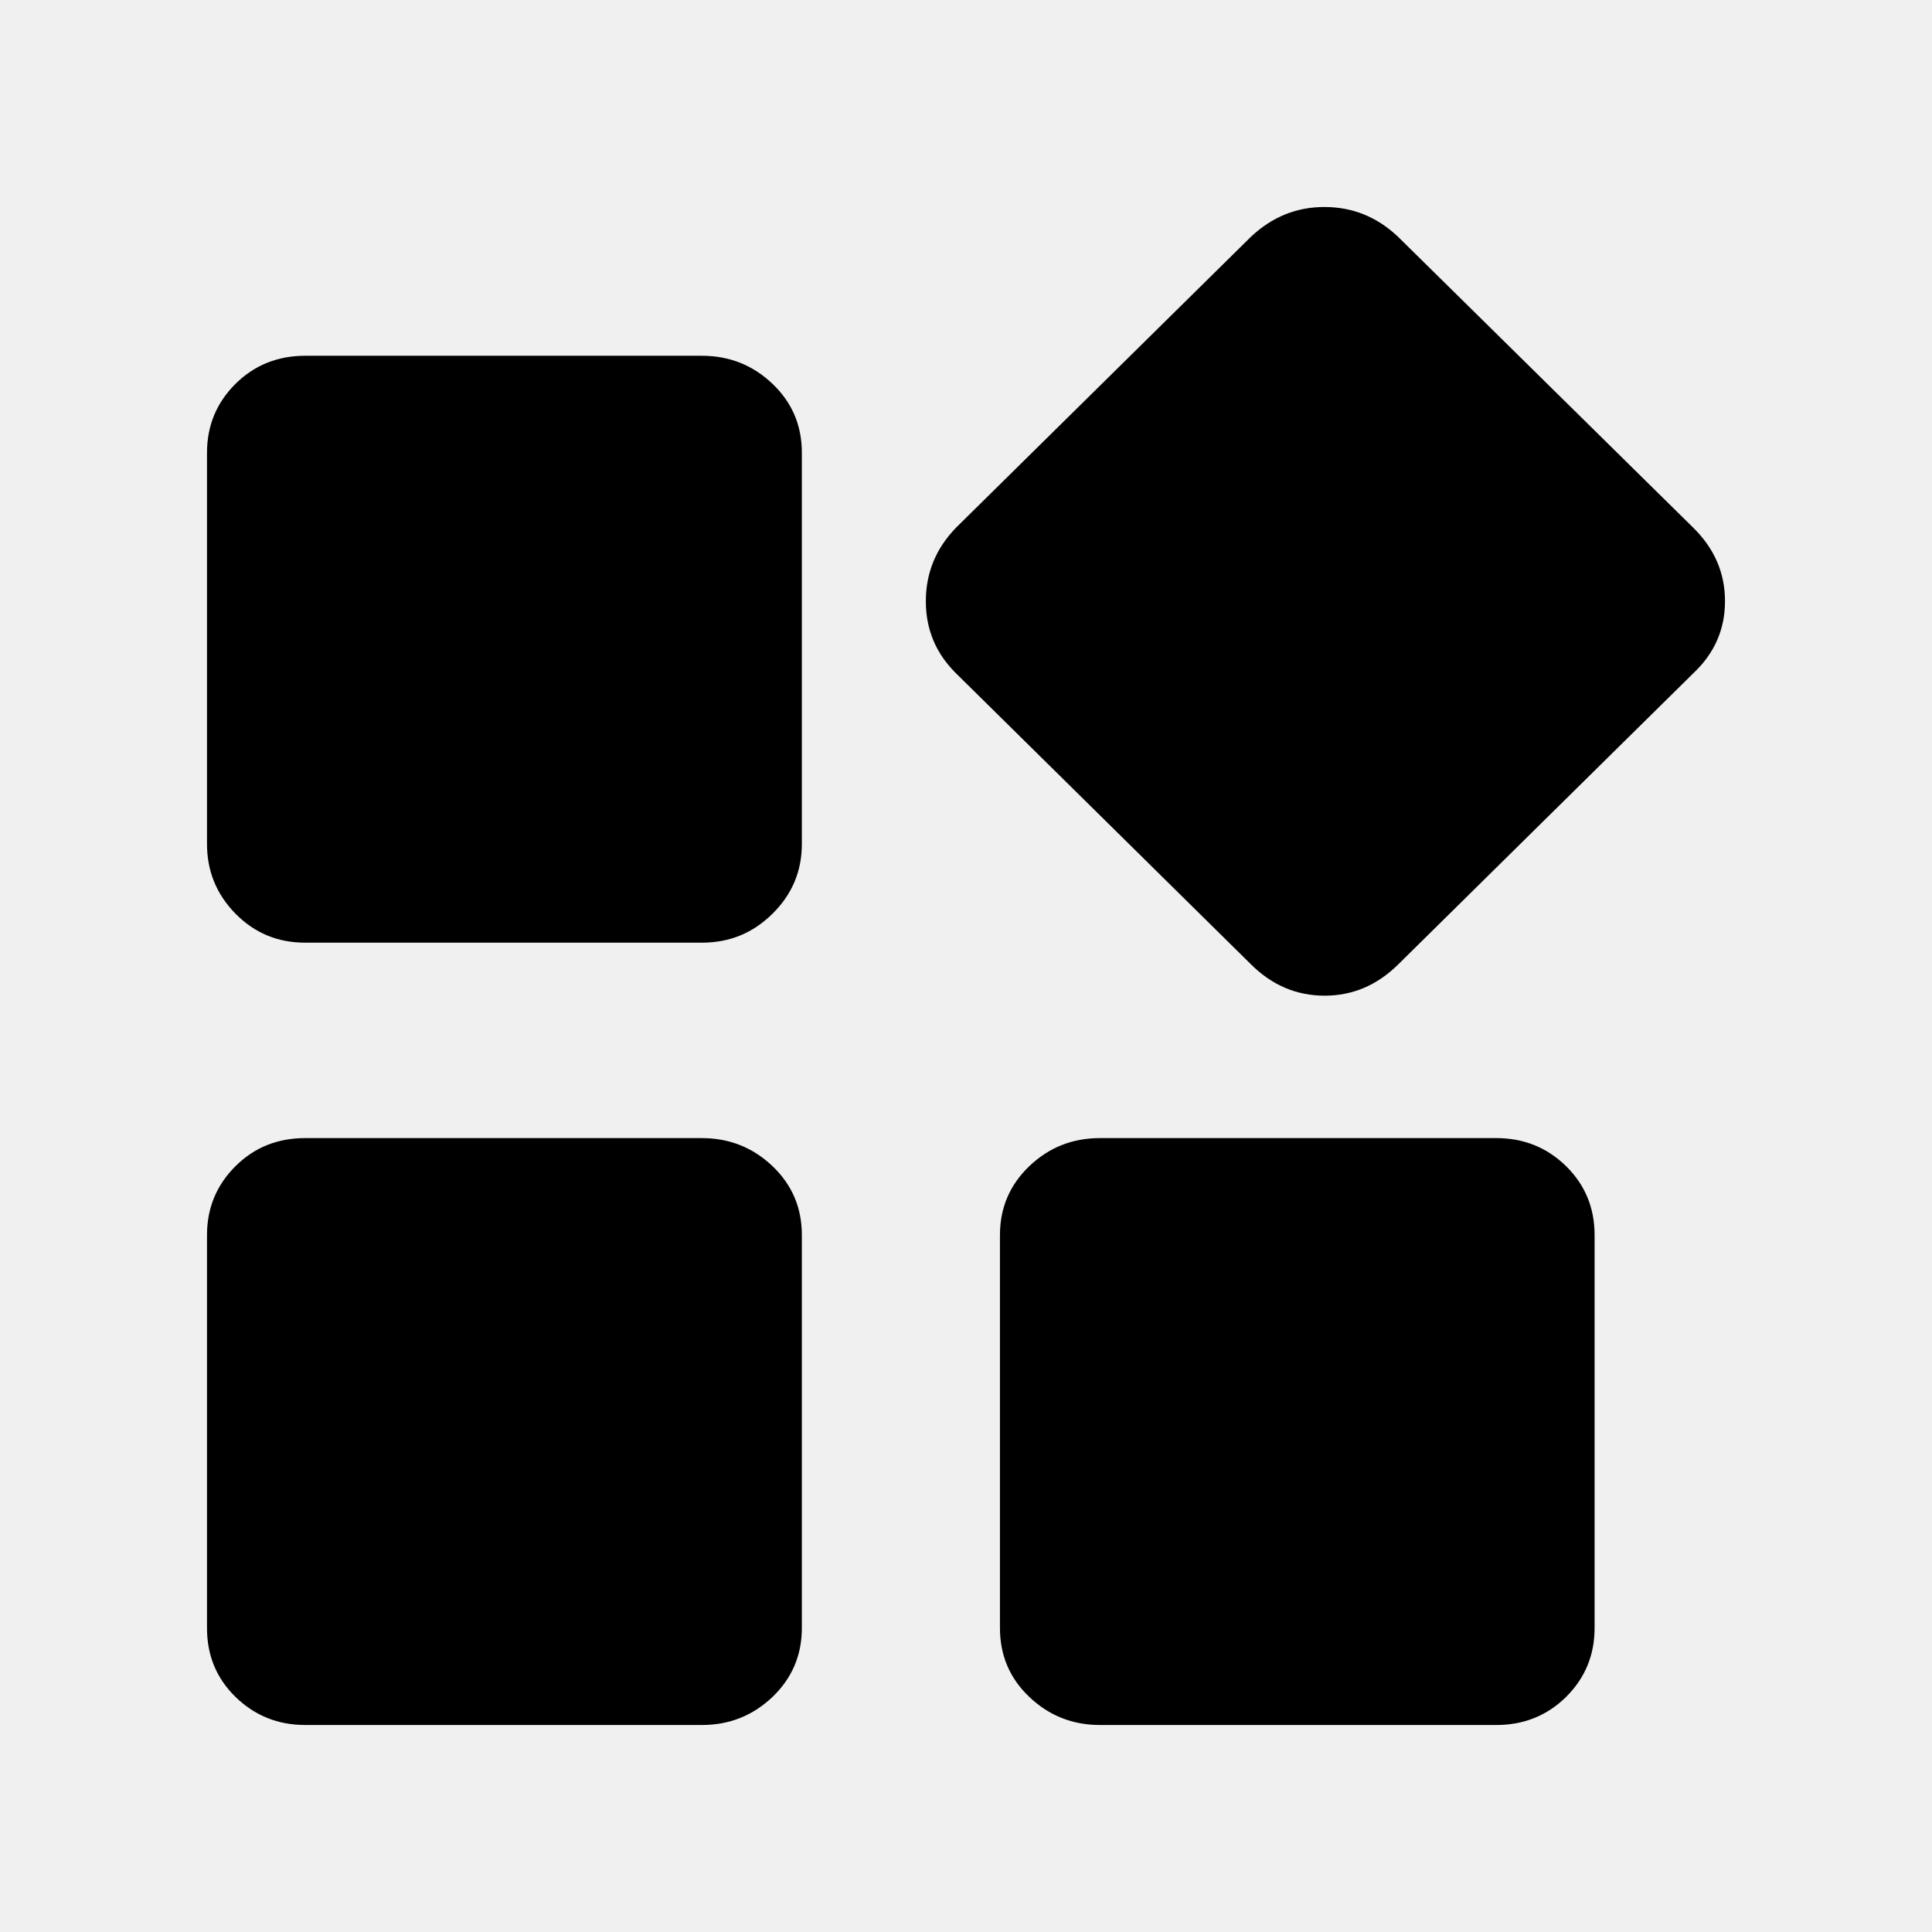
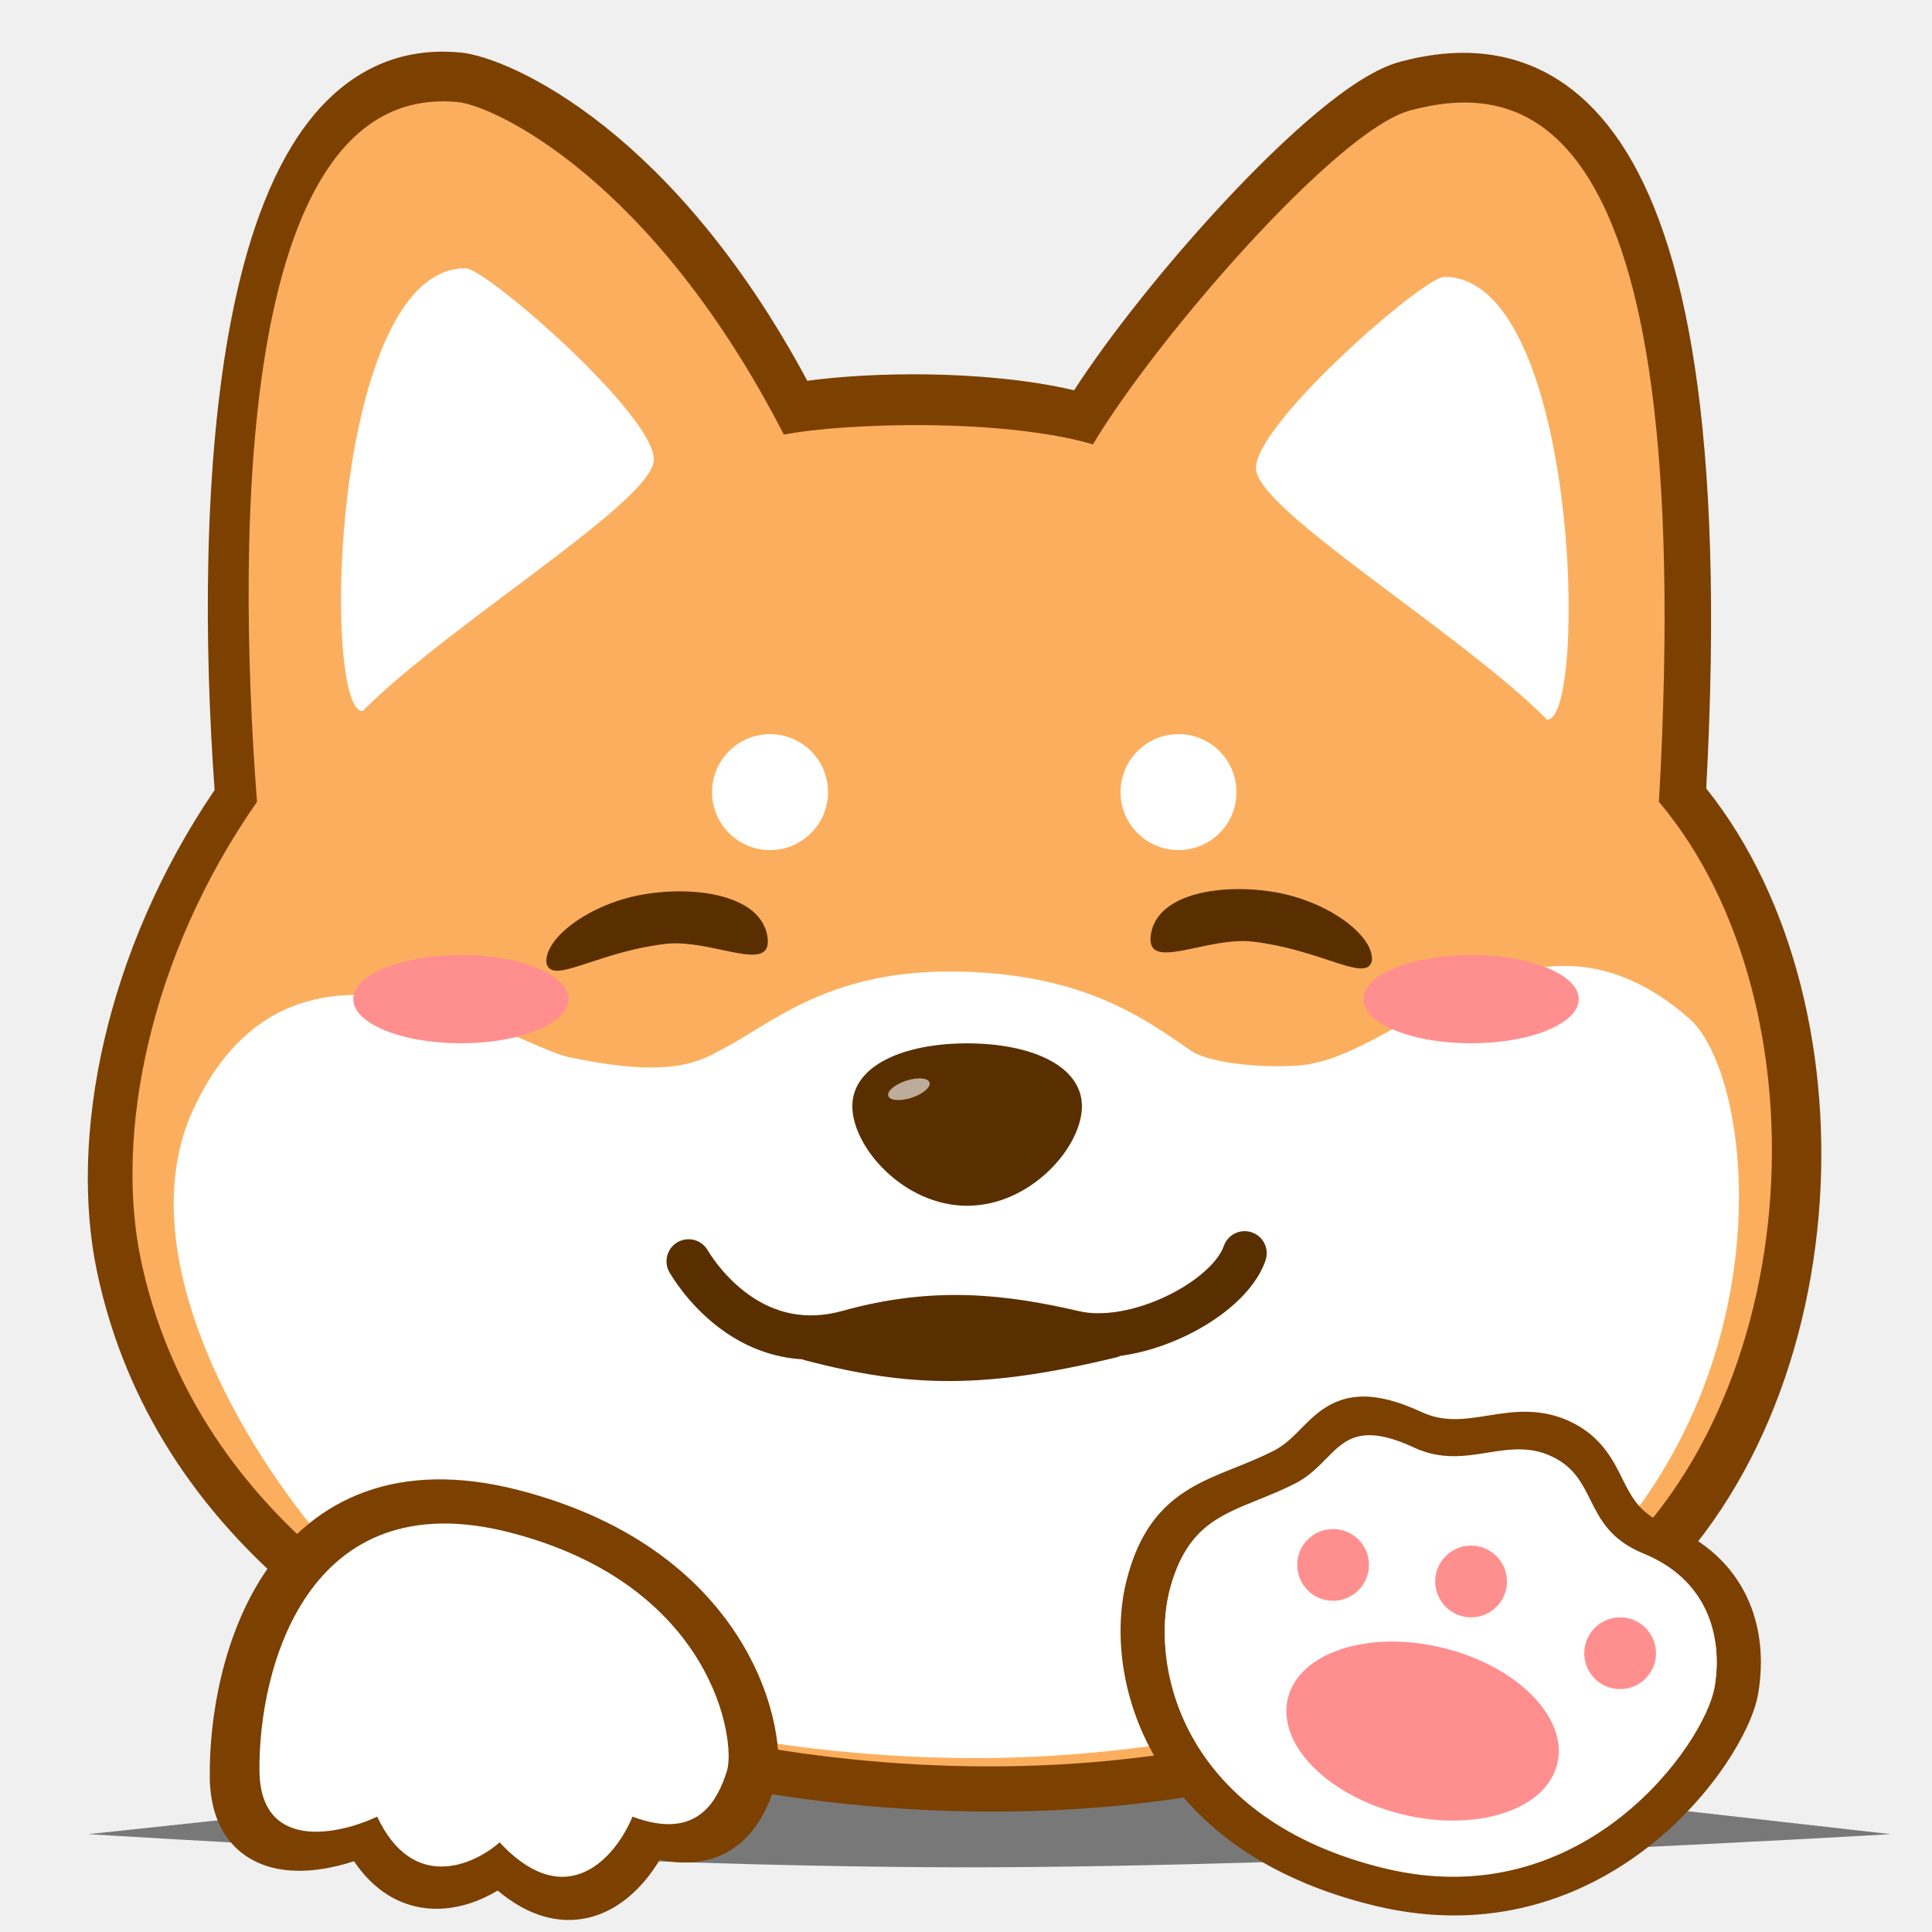
- <svg xmlns="http://www.w3.org/2000/svg" viewBox="0 0 28 28" fill="none">
-   <path d="M10.171 5.156C10.569 5.156 10.911 5.291 11.196 5.563C11.481 5.835 11.621 6.167 11.621 6.562V12.231C11.621 12.624 11.481 12.961 11.196 13.242C10.911 13.524 10.572 13.662 10.171 13.662H4.425C4.027 13.662 3.691 13.524 3.413 13.242C3.138 12.961 3 12.626 3 12.231V6.562C3 6.169 3.138 5.837 3.413 5.563C3.688 5.291 4.025 5.156 4.425 5.156H10.171ZM10.171 16.494C10.569 16.494 10.911 16.63 11.196 16.901C11.481 17.173 11.621 17.505 11.621 17.9V23.594C11.621 23.986 11.481 24.319 11.196 24.593C10.911 24.864 10.572 25 10.171 25H4.425C4.027 25 3.691 24.864 3.413 24.593C3.135 24.321 3 23.989 3 23.594V17.9C3 17.507 3.138 17.175 3.413 16.901C3.688 16.627 4.025 16.494 4.425 16.494H10.171ZM21.685 16.494C22.083 16.494 22.42 16.63 22.697 16.901C22.973 17.173 23.11 17.505 23.11 17.9V23.594C23.11 23.986 22.973 24.319 22.697 24.593C22.422 24.864 22.085 25 21.685 25H15.941C15.543 25 15.202 24.864 14.917 24.593C14.632 24.321 14.492 23.989 14.492 23.594V17.9C14.492 17.507 14.632 17.175 14.917 16.901C15.202 16.63 15.541 16.494 15.941 16.494H21.685ZM24.54 7.648C24.848 7.951 25 8.305 25 8.713C25 9.12 24.848 9.469 24.54 9.758L20.264 13.977C19.957 14.28 19.603 14.43 19.198 14.43C18.792 14.43 18.436 14.28 18.131 13.977L13.855 9.758C13.563 9.469 13.418 9.123 13.418 8.713C13.418 8.305 13.563 7.949 13.855 7.648L18.129 3.432C18.436 3.143 18.79 3 19.195 3C19.601 3 19.957 3.143 20.262 3.432L24.54 7.648Z" fill="currentColor" />
+ <svg xmlns="http://www.w3.org/2000/svg" t="1769309611294" class="icon" viewBox="0 0 1024 1024" version="1.1" p-id="2337" width="256" height="256">
+   <path d="M249.622 950.506s156.769-7.835 260.953-8.786c115.759-1.062 300.164 8.786 300.164 8.786l191.318 21.633s-298.897 17.712-491.482 17.578C321.682 989.585 46.811 972.139 46.811 972.139l202.811-21.633z" fill="#000000" opacity=".5" p-id="2338" />
+   <path d="M151.368 174.431c-14.789 75.773-13.801 172.251-8.052 247.217l0.401 5.211-2.996 4.286c-56.241 80.481-74.205 173.246-60.583 237.261 27.657 129.992 142.19 193.966 207.454 220.555 52.909 21.557 144.662 43.069 246.31 41.937 101.587-1.129 211.658-24.848 302.607-92.201 58.216-43.11 91.37-117.83 98.243-196.476 6.878-78.699-12.847-158.261-56.516-210.022l-3.751-4.447 0.328-5.81c10.954-193.644-11.413-286.937-40.164-329.956-13.918-20.825-29.134-29.579-43.064-32.917-14.418-3.458-28.997-1.48-41.806 1.89-6.557 1.726-17.879 8.572-32.982 21.156-14.52 12.101-30.881 28.069-47.259 45.694-32.867 35.357-64.667 76.127-80.949 103.409l-5.796 9.713-10.86-3.166c-22.51-6.562-51.598-9.576-79.694-10.053-28.063-0.474-53.909 1.6-69.641 4.623l-10.758 2.066-5.009-9.743c-34.965-67.991-73.198-109.752-104.401-134.603-31.741-25.284-55.442-32.519-61.036-33.072-23.508-2.323-41.495 7.367-56.221 27.385-15.272 20.758-26.387 52.037-33.807 90.065z m10.24-107.403c19.585-26.624 46.928-42.692 82.666-39.164 13.332 1.317 42.279 12.139 76.385 39.304 33.093 26.361 71.812 68.667 107.233 134.671 17.633-2.434 40.764-3.789 64.843-3.382 25.401 0.433 52.78 2.832 76.566 8.391 18.602-28.815 48.538-66.396 78.807-98.962 16.893-18.172 34.172-35.094 49.962-48.251 15.211-12.671 30.872-23.447 44.266-26.969 14.986-3.944 34.965-7.109 56.068-2.048 21.589 5.176 42.853 18.602 60.571 45.112 34.178 51.141 55.609 151.649 45.363 342.156 47.244 59.117 66.736 144.767 59.559 226.883-7.367 84.299-43.125 167.933-109.975 217.442-97.435 72.151-214.18 96.768-319.696 97.941-105.449 1.176-201.073-21.036-257.674-44.096-67.239-27.393-194.177-96.534-225.034-241.559-15.331-72.063 4.5-170.832 62.239-255.783-5.48-75.22-6.29-172.079 8.894-249.885 7.739-39.664 19.912-75.914 38.953-101.8z" fill="#7C4000" p-id="2339" />
+   <path d="M242.834 54.126c-115.744-11.445-117.921 223.329-106.616 370.866-56.794 81.355-75.715 176.049-61.446 243.182 28.578 134.466 146.517 199.551 211.234 225.947 106.967 43.625 366.074 85.516 550.09-50.905 122.169-90.568 134.633-309.704 43.178-418.225C900.707 45.717 801.821 44.21 747.52 58.514c-38.979 10.269-135.033 121.312-168.229 177.006-47.429-13.839-130.601-11.559-163.84-5.17C345.41 94.006 261.322 55.954 242.834 54.126z" fill="#FBAF5E" p-id="2340" />
+   <path d="M301.349 560.274c41.636 8.765 62.903 6.609 78.994-2.926 26.331-12.677 55.445-42.423 122.88-42.423 73.143 0 106.789 27.794 128.731 42.423 7.753 5.17 33.646 9.21 57.051 7.314 54.126-4.389 122.88-98.011 206.263-24.869 31.451 27.589 49.237 161.751-32.183 266.24-87.771 112.643-276.48 125.806-345.234 125.806-136.116 0-258.926-38.034-311.589-80.457S61.054 677.654 102.4 588.069c52.663-114.103 171.154-33.646 198.949-27.794z" fill="#FFFFFF" p-id="2341" />
+   <path d="M670.814 667.885a11.703 11.703 0 0 0-22.162-7.525c-1.235 3.634-4.374 8.251-9.845 13.201-5.36 4.851-12.355 9.473-20.234 13.271-16.127 7.779-33.748 11.1-46.466 8.151-38.309-8.882-77.014-13.727-125.42-0.225-20.577 5.74-36.49 0.477-48.383-7.54-12.256-8.259-20.164-19.465-23.254-24.62a11.703 11.703 0 1 0-20.076 12.031c4.078 6.805 14.119 21.13 30.252 32.001 10.682 7.197 24.058 12.864 39.857 13.818 0.415 0.181 0.848 0.334 1.302 0.451 57.195 15.053 96.715 14.959 165.189-1.413 0.764-0.184 1.48-0.459 2.139-0.816 12.165-1.618 24.333-5.597 35.03-10.755 9.564-4.614 18.505-10.424 25.77-16.998 7.156-6.478 13.33-14.28 16.302-23.031z m-133.614 44.196c-20.193-2.894-40.691-3.417-63.389 0.503 20.626 2.595 40.504 2.475 63.389-0.503zM610.085 494.715c-2.335 13.189 9.102 10.752 24.058 7.566 9.479-2.019 20.372-4.342 30.068-3.177 15.995 1.919 29.471 6.358 39.816 9.763 13.312 4.383 21.44 7.06 23.087 0.477 1.463-13.166-22.721-31.405-50.749-36.364-28.028-4.962-62.467 0.19-66.279 21.735zM406.674 495.909c2.335 13.189-9.102 10.752-24.058 7.566-9.479-2.019-20.372-4.342-30.068-3.177-15.995 1.919-29.471 6.358-39.819 9.766-13.309 4.383-21.44 7.06-23.084 0.474-1.463-13.166 22.721-31.405 50.749-36.364 28.028-4.962 62.464 0.19 66.279 21.735z m105.928 143.176c33.605 0 60.846-31.074 60.846-52.73 0-21.656-27.241-33.359-60.846-33.359-33.602 0-60.843 11.703-60.843 33.359 0 21.656 27.241 52.73 60.843 52.73z" fill="#5A2F00" p-id="2342" />
+   <path d="M492.649 573.715c0.816 2.484-3.408 6.106-9.435 8.09-6.03 1.984-11.58 1.58-12.396-0.901-0.819-2.484 3.406-6.103 9.435-8.09 6.03-1.984 11.58-1.58 12.396 0.901z" fill="#FFFFFF" opacity=".6" p-id="2343" />
+   <path d="M408.137 450.56c16.966 0 30.72-13.754 30.72-30.72s-13.754-30.72-30.72-30.72-30.72 13.754-30.72 30.72 13.754 30.72 30.72 30.72z m216.503 0c16.966 0 30.72-13.754 30.72-30.72s-13.754-30.72-30.72-30.72-30.72 13.754-30.72 30.72 13.754 30.72 30.72 30.72z" fill="#FFFFFF" p-id="2344" />
+   <path d="M779.703 552.96c31.51 0 57.051-10.48 57.051-23.406s-25.541-23.406-57.051-23.406-57.051 10.48-57.051 23.406 25.541 23.406 57.051 23.406z m-535.406 0c31.51 0 57.051-10.48 57.051-23.406s-25.541-23.406-57.051-23.406-57.051 10.48-57.051 23.406 25.541 23.406 57.051 23.406z" fill="#FF8F8E" p-id="2345" />
+   <path d="M685.577 789.861c7.806-3.956 13.447-9.058 17.885-13.435 1.243-1.229 2.335-2.329 3.324-3.329l0.003-0.003c2.858-2.891 4.868-4.918 7.273-6.638 2.554-1.829 5.038-2.85 8.736-2.844 4.152 0.006 10.579 1.322 20.726 5.995 18.666 8.596 35.179 5.966 48.008 3.923l0.65-0.105c13.315-2.115 22.063-3.218 31.75 2.048 7.551 4.108 10.275 9.479 14.939 18.672 0.524 1.027 1.068 2.104 1.647 3.23 5.857 11.393 14.026 24.365 34.842 32.832 15.079 6.132 24.245 15.483 29.304 26.094 5.152 10.802 6.451 23.78 4.119 37.475-0.922 5.41-5.184 15.84-13.745 28.485-8.368 12.355-20.231 25.928-35.287 37.771-29.945 23.555-72.192 40.117-125.349 27.347-54.591-13.116-85.416-39.614-101.531-67.013-16.323-27.753-18.069-57.262-13.081-76.981 5.032-19.892 13.028-28.333 22.633-34.155 5.296-3.21 11.349-5.77 18.771-8.757l2.142-0.857c6.715-2.692 14.336-5.746 22.241-9.754z m67.736-41.516c-11.717-5.395-21.639-8.128-30.486-8.139-9.301-0.012-16.469 2.981-22.385 7.212-4.193 2.999-8.087 6.951-11.229 10.141l-0.009 0.012c-0.775 0.787-1.507 1.527-2.183 2.194-3.833 3.783-7.437 6.893-12.028 9.222-6.937 3.514-13.616 6.194-20.424 8.926l-2.112 0.848c-7.332 2.949-15.041 6.132-22.168 10.454-15.249 9.242-26.764 23.031-33.192 48.429-6.469 25.574-3.906 61.422 15.597 94.585 19.713 33.517 56.232 63.491 116.242 77.909 61.446 14.76 110.879-4.646 145.285-31.712 17.121-13.467 30.6-28.868 40.196-43.043 9.4-13.888 15.714-27.549 17.44-37.68 2.958-17.388 1.58-35.436-6.068-51.475-7.736-16.226-21.492-29.52-41.612-37.704-13.549-5.509-18.283-12.976-22.844-21.852-0.497-0.968-1.006-1.992-1.533-3.057l-0.009-0.018c-4.421-8.926-10.351-20.895-24.681-28.687-17.113-9.304-33.145-6.747-45.744-4.737l-0.863 0.138c-13.119 2.086-23.318 3.502-35.19-1.966z m-612.867 193.331c-0.322-27.408 6.194-66.057 25.424-93.629 9.421-13.502 21.671-24.067 37.56-29.822 15.907-5.761 36.744-7.159 64.094-0.126 55.562 14.289 85.115 42.247 100.399 67.446 7.739 12.756 11.943 25.015 13.918 34.796 0.989 4.892 1.396 9.04 1.445 12.2 0.05 3.177-0.272 4.672-0.307 4.83l-0.003 0.015c-2.583 8.078-5.699 14.313-10.091 17.627-3.133 2.367-9.827 5.413-25.597-0.5l-13.289-4.982-5.383 13.131c-4.011 9.781-11.498 20.085-19.866 24.008-3.666 1.717-7.601 2.294-12.32 0.968-5.018-1.407-11.995-5.287-20.667-14.553l-9.699-10.36-10.65 9.377c-6.045 5.325-15.389 10.266-23.886 10.328a19.09 19.09 0 0 1-11.431-3.549c-3.856-2.686-8.435-7.671-12.756-16.884l-6.22-13.253-13.248 6.226c-10.187 4.789-23.991 8.485-34.02 7.001-4.582-0.679-7.376-2.273-9.172-4.38-1.831-2.153-4.128-6.615-4.236-15.916z m134.363-151.912c-31.803-8.177-58.798-7.209-81.341 0.951-22.557 8.169-39.38 23.081-51.592 40.594-24.035 34.453-31.042 79.974-30.688 110.706 0.164 13.953 3.719 25.738 11.22 34.544 7.537 8.85 17.554 12.929 27.156 14.354 12.932 1.913 26.723-0.69 38.064-4.43 4.596 6.834 9.857 12.3 15.743 16.404a48.342 48.342 0 0 0 28.368 8.801c12.142-0.088 23.289-4.412 32.042-9.655 8.09 6.805 16.334 11.416 24.746 13.777 11.99 3.362 23.122 1.811 32.636-2.648 12.844-6.018 22.282-17.034 28.534-27.484 16.372 3.508 30.056 0.81 40.817-7.314 12.168-9.19 17.505-23.239 20.328-32.06 2.487-7.777 2.142-19.553-0.325-31.759-2.607-12.911-7.993-28.368-17.581-44.172-19.362-31.928-55.384-64.474-118.129-80.609z" fill="#7C4000" p-id="2346" />
+   <path d="M702.824 773.202c10.199-10.369 18.625-18.941 46.721-5.942 14.283 6.609 26.764 4.614 38.821 2.689 12.054-1.925 23.684-3.783 36.273 3.092 10.102 5.521 14.117 13.564 18.294 21.931 5.181 10.38 10.614 21.267 28.23 28.464 32.592 13.315 42.446 42.13 37.549 71.045-4.898 28.915-68.564 121.441-174.677 95.832-106.113-25.612-124.709-105.071-114.097-147.204 8.212-32.607 25.354-39.515 46.773-48.143 6.255-2.519 12.876-5.187 19.746-8.686 7.028-3.578 11.87-8.502 16.366-13.078z m-502.901 189.654c-20.597 9.71-61.908 18.467-62.405-24.166-0.614-53.292 24.716-154.299 132.836-126.414 108.123 27.885 119.861 110.923 114.919 126.414-4.944 15.492-15.448 37.18-50.044 24.166-8.444 20.656-34.354 52.303-70.434 13.634-13.798 12.186-46.092 26.522-64.875-13.634z" fill="#FFFFFF" p-id="2347" />
+   <path d="M706.56 848.457a19.017 19.017 0 1 0 0-38.034 19.017 19.017 0 0 0 0 38.034z m73.143 8.777a19.017 19.017 0 1 0 0-38.034 19.017 19.017 0 0 0 0 38.034z m98.011 19.017a19.017 19.017 0 1 1-38.034 0 19.017 19.017 0 0 1 38.034 0z m-134.463 85.393c39.433 9.599 76.209-2.376 82.142-26.747 5.933-24.371-21.223-51.911-60.653-61.513-39.433-9.599-76.209 2.376-82.142 26.747-5.933 24.374 21.223 51.914 60.653 61.513z" fill="#FF8F8E" p-id="2348" />
+   <path d="M192.214 376.838c-21.931 0.767-16.817-235.263 54.731-234.651 11.761 0.886 102.33 79.852 99.498 102.42-1.615 12.873-36.864 39.292-75.244 68.058-28.889 21.653-59.553 44.635-78.986 64.173z m627.771 4.561c21.928 0.767 16.817-235.265-54.731-234.651-11.764 0.886-102.33 79.852-99.498 102.418 1.615 12.876 36.864 39.292 75.244 68.061 28.889 21.653 59.553 44.635 78.986 64.173z" fill="#FFFFFF" p-id="2349" />
</svg>
